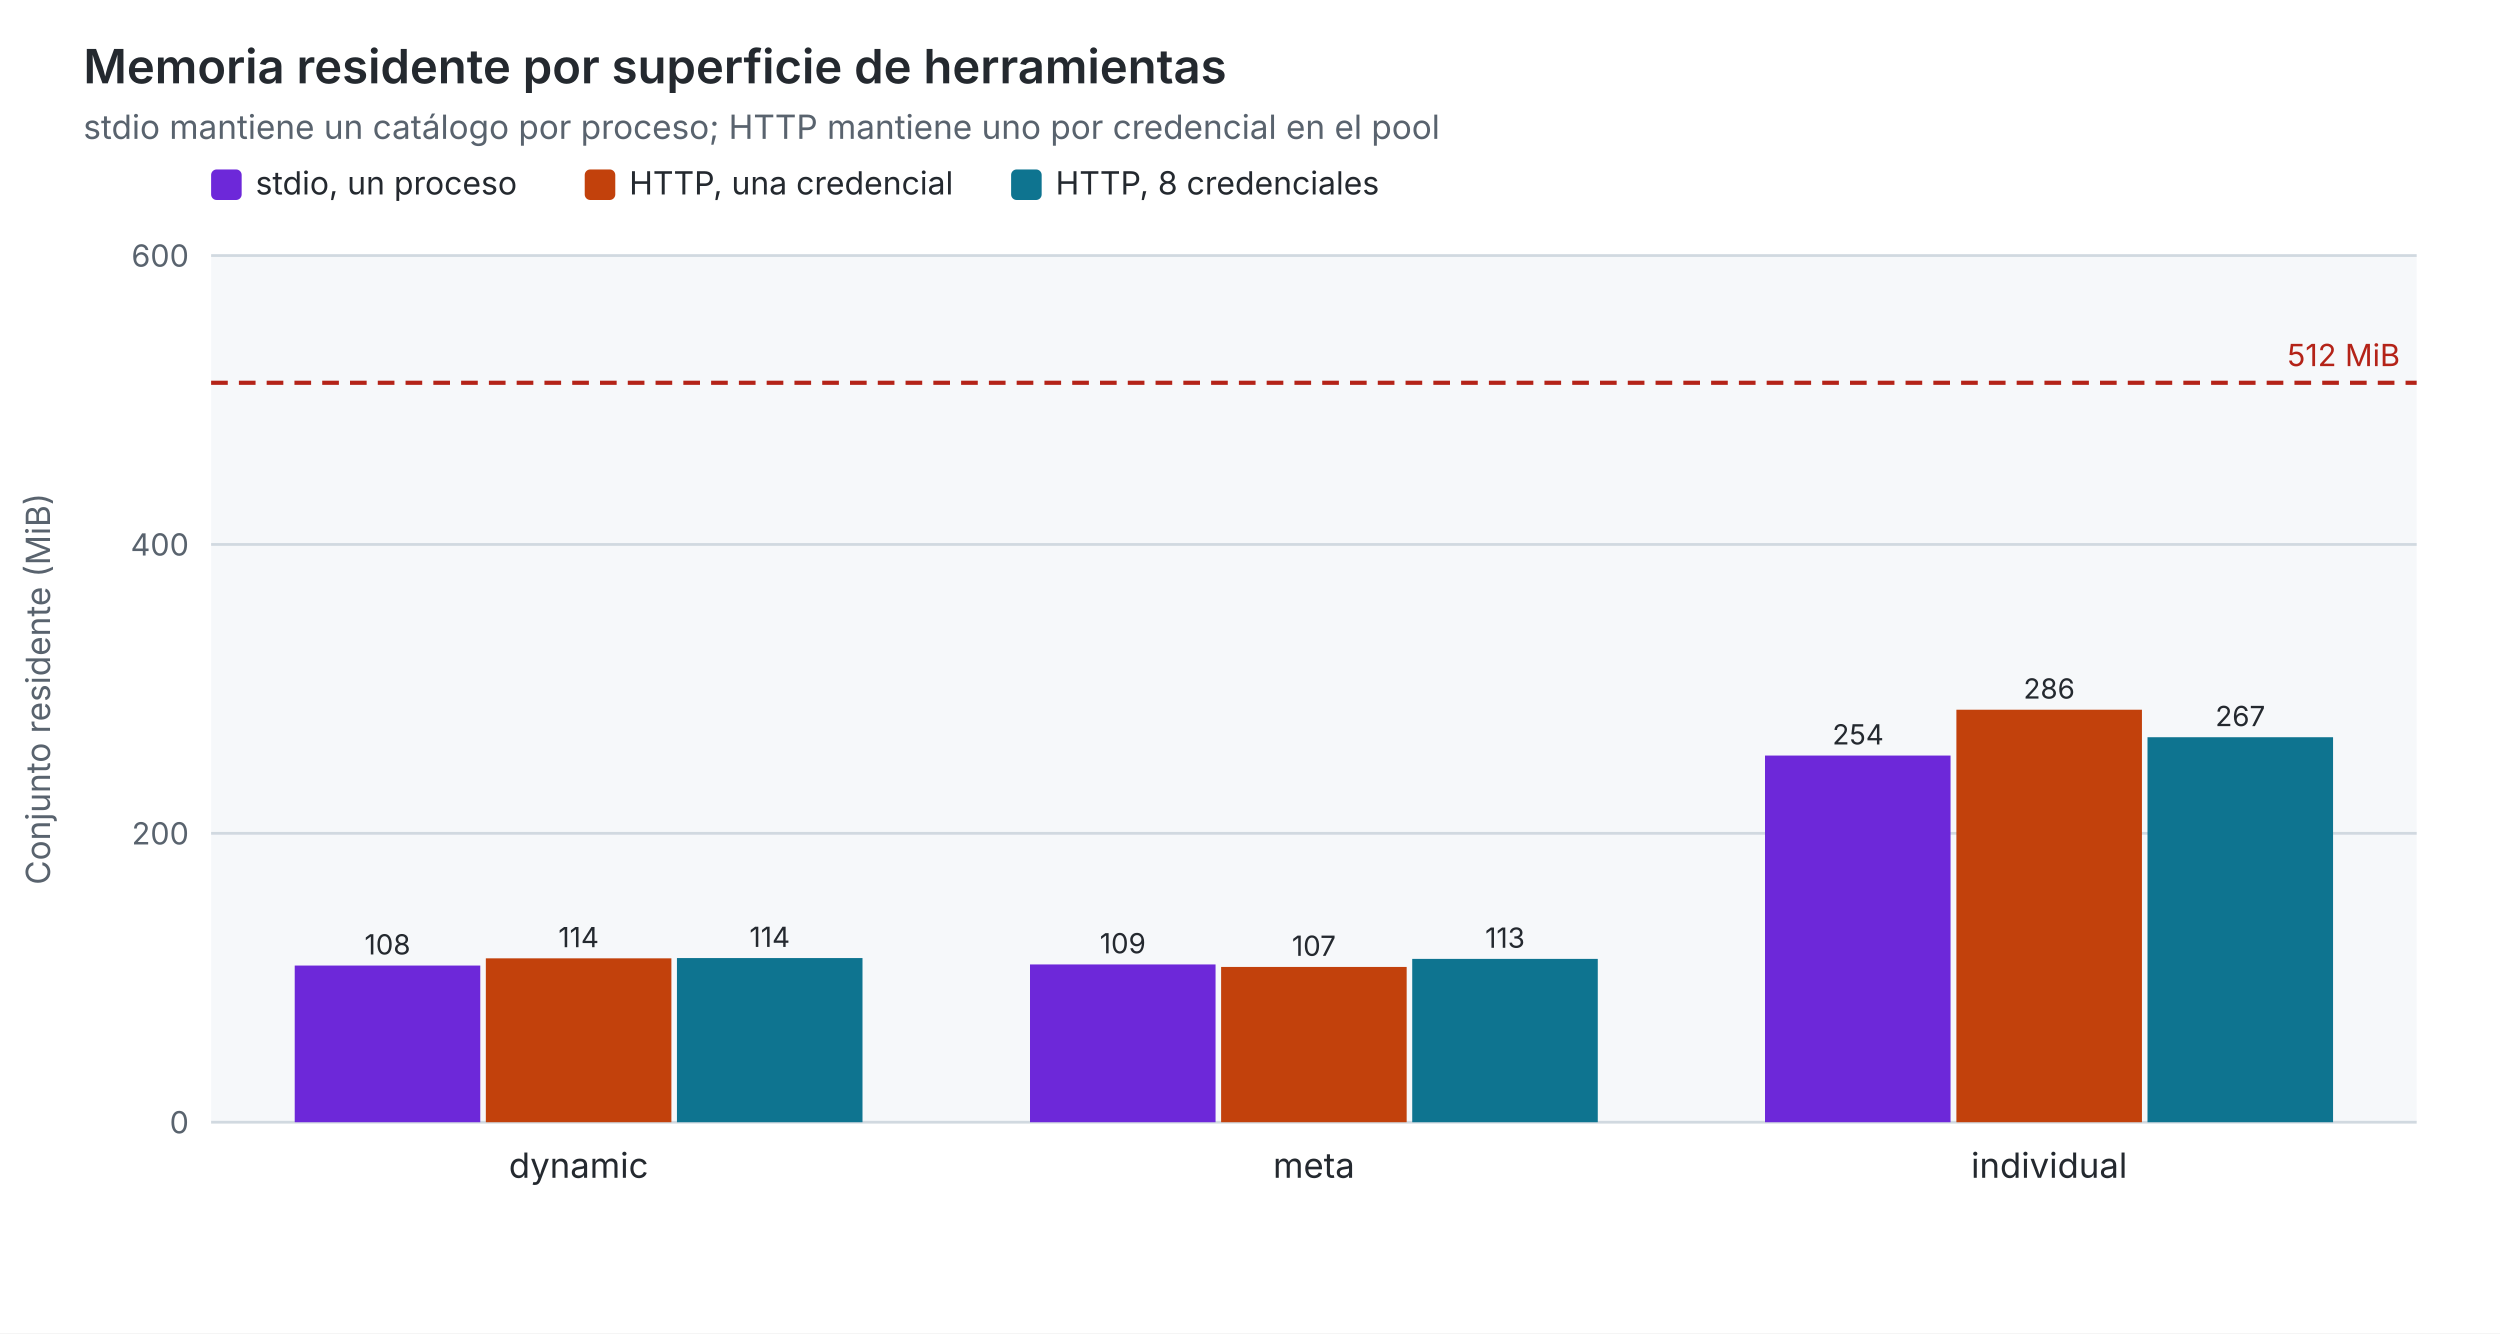
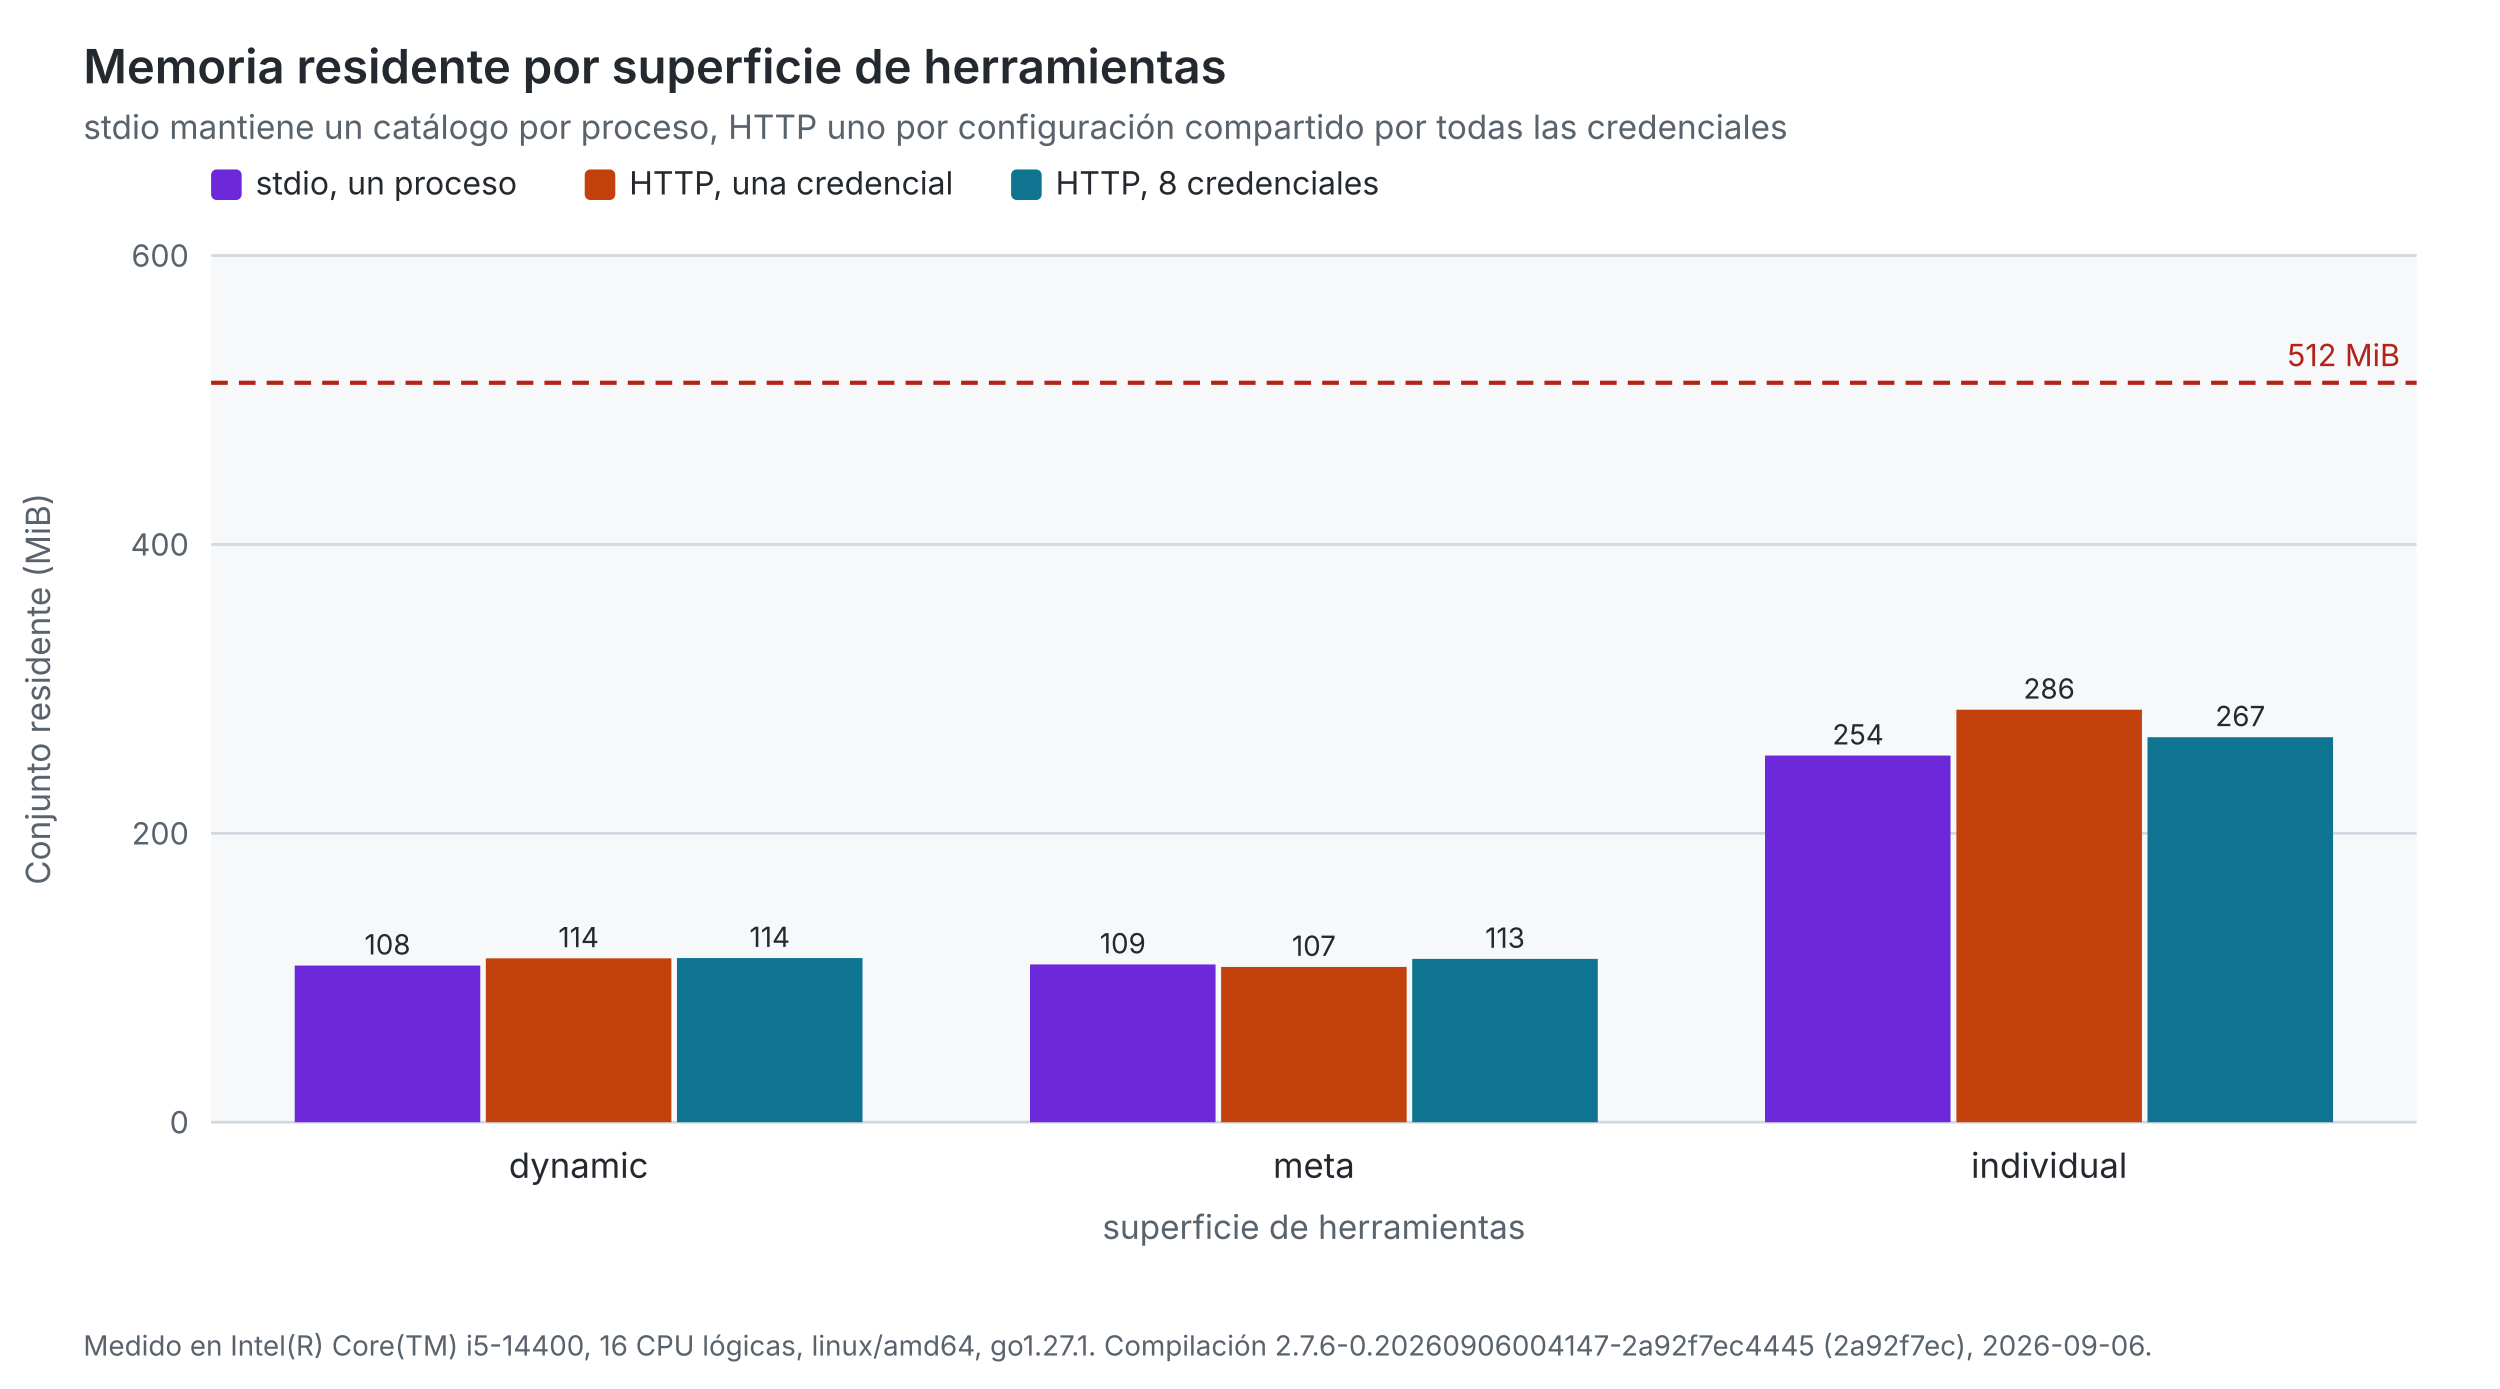
- <svg xmlns="http://www.w3.org/2000/svg" viewBox="0 0 900 480" width="900" height="480" role="img" aria-label="Memoria residente por superficie de herramientas. stdio mantiene un catálogo por proceso; HTTP mantiene uno por credencial en el pool">
-   <rect width="900" height="480" fill="#ffffff" />
+ <svg xmlns="http://www.w3.org/2000/svg" viewBox="0 0 900 500" width="900" height="500" role="img" aria-label="Memoria residente por superficie de herramientas. stdio mantiene un catálogo por proceso, HTTP uno por configuración compartido por todas las credenciales. Medido en Intel(R) Core(TM) i5-14400, 16 CPU lógicas, linux/amd64, go1.27.1. Compilación 2.7.6-0.20260906004147-2a92f7ec4445 (2a92f7ec), 2026-09-06.">
+   <rect width="900" height="500" fill="#ffffff" />
  <text x="30" y="30" font-family="ui-sans-serif,system-ui,-apple-system,Segoe UI,sans-serif" font-size="17" font-weight="600" fill="#24292f">Memoria residente por superficie de herramientas</text>
-   <text x="30" y="50" font-family="ui-sans-serif,system-ui,-apple-system,Segoe UI,sans-serif" font-size="12" fill="#59636e">stdio mantiene un catálogo por proceso; HTTP mantiene uno por credencial en el pool</text>
+   <text x="30" y="50" font-family="ui-sans-serif,system-ui,-apple-system,Segoe UI,sans-serif" font-size="12" fill="#59636e">stdio mantiene un catálogo por proceso, HTTP uno por configuración compartido por todas las credenciales</text>
  <rect x="76" y="92" width="794" height="312" fill="#f6f8fa" />
  <rect x="76.0" y="61.0" width="11" height="11" rx="2" fill="#6d28d9" />
  <text x="92.0" y="70.0" font-family="ui-sans-serif,system-ui,-apple-system,Segoe UI,sans-serif" font-size="11.5" fill="#24292f">stdio, un proceso</text>
  <rect x="210.5" y="61.0" width="11" height="11" rx="2" fill="#c2410c" />
  <text x="226.5" y="70.0" font-family="ui-sans-serif,system-ui,-apple-system,Segoe UI,sans-serif" font-size="11.5" fill="#24292f">HTTP, una credencial</text>
  <rect x="364.0" y="61.0" width="11" height="11" rx="2" fill="#0e7490" />
  <text x="380.0" y="70.0" font-family="ui-sans-serif,system-ui,-apple-system,Segoe UI,sans-serif" font-size="11.5" fill="#24292f">HTTP, 8 credenciales</text>
  <line x1="76" y1="404.0" x2="870" y2="404.0" stroke="#d1d9e0" stroke-width="1" />
  <text x="68" y="408.0" font-family="ui-sans-serif,system-ui,-apple-system,Segoe UI,sans-serif" font-size="11" text-anchor="end" fill="#59636e">0</text>
  <line x1="76" y1="300.0" x2="870" y2="300.0" stroke="#d1d9e0" stroke-width="1" />
  <text x="68" y="304.0" font-family="ui-sans-serif,system-ui,-apple-system,Segoe UI,sans-serif" font-size="11" text-anchor="end" fill="#59636e">200</text>
  <line x1="76" y1="196.0" x2="870" y2="196.0" stroke="#d1d9e0" stroke-width="1" />
  <text x="68" y="200.0" font-family="ui-sans-serif,system-ui,-apple-system,Segoe UI,sans-serif" font-size="11" text-anchor="end" fill="#59636e">400</text>
  <line x1="76" y1="92.0" x2="870" y2="92.0" stroke="#d1d9e0" stroke-width="1" />
  <text x="68" y="96.0" font-family="ui-sans-serif,system-ui,-apple-system,Segoe UI,sans-serif" font-size="11" text-anchor="end" fill="#59636e">600</text>
  <text x="18" y="248.0" font-family="ui-sans-serif,system-ui,-apple-system,Segoe UI,sans-serif" font-size="12" fill="#59636e" text-anchor="middle" transform="rotate(-90 18 248.0)">Conjunto residente (MiB)</text>
+   <text x="473.0" y="446" font-family="ui-sans-serif,system-ui,-apple-system,Segoe UI,sans-serif" font-size="12" text-anchor="middle" fill="#59636e">superficie de herramientas</text>
+   <text x="30" y="488" font-family="ui-sans-serif,system-ui,-apple-system,Segoe UI,sans-serif" font-size="10" fill="#59636e">Medido en Intel(R) Core(TM) i5-14400, 16 CPU lógicas, linux/amd64, go1.27.1. Compilación 2.7.6-0.20260906004147-2a92f7ec4445 (2a92f7ec), 2026-09-06.</text>
  <rect x="106.1" y="347.6" width="66.8" height="56.4" fill="#6d28d9" />
  <text x="139.5" y="343.6" font-family="ui-sans-serif,system-ui,-apple-system,Segoe UI,sans-serif" font-size="10" text-anchor="middle" fill="#24292f">108</text>
  <rect x="174.9" y="345.0" width="66.8" height="59.0" fill="#c2410c" />
  <text x="208.3" y="341.0" font-family="ui-sans-serif,system-ui,-apple-system,Segoe UI,sans-serif" font-size="10" text-anchor="middle" fill="#24292f">114</text>
  <rect x="243.7" y="344.9" width="66.8" height="59.1" fill="#0e7490" />
  <text x="277.1" y="340.9" font-family="ui-sans-serif,system-ui,-apple-system,Segoe UI,sans-serif" font-size="10" text-anchor="middle" fill="#24292f">114</text>
  <text x="208.3" y="424" font-family="ui-sans-serif,system-ui,-apple-system,Segoe UI,sans-serif" font-size="12.5" text-anchor="middle" fill="#24292f">dynamic</text>
  <rect x="370.8" y="347.2" width="66.8" height="56.8" fill="#6d28d9" />
  <text x="404.2" y="343.2" font-family="ui-sans-serif,system-ui,-apple-system,Segoe UI,sans-serif" font-size="10" text-anchor="middle" fill="#24292f">109</text>
  <rect x="439.6" y="348.1" width="66.8" height="55.9" fill="#c2410c" />
  <text x="473.0" y="344.1" font-family="ui-sans-serif,system-ui,-apple-system,Segoe UI,sans-serif" font-size="10" text-anchor="middle" fill="#24292f">107</text>
  <rect x="508.4" y="345.2" width="66.8" height="58.8" fill="#0e7490" />
  <text x="541.8" y="341.2" font-family="ui-sans-serif,system-ui,-apple-system,Segoe UI,sans-serif" font-size="10" text-anchor="middle" fill="#24292f">113</text>
  <text x="473.0" y="424" font-family="ui-sans-serif,system-ui,-apple-system,Segoe UI,sans-serif" font-size="12.5" text-anchor="middle" fill="#24292f">meta</text>
  <rect x="635.4" y="272.0" width="66.8" height="132.0" fill="#6d28d9" />
  <text x="668.9" y="268.0" font-family="ui-sans-serif,system-ui,-apple-system,Segoe UI,sans-serif" font-size="10" text-anchor="middle" fill="#24292f">254</text>
  <rect x="704.3" y="255.5" width="66.8" height="148.5" fill="#c2410c" />
  <text x="737.7" y="251.5" font-family="ui-sans-serif,system-ui,-apple-system,Segoe UI,sans-serif" font-size="10" text-anchor="middle" fill="#24292f">286</text>
  <rect x="773.1" y="265.4" width="66.8" height="138.6" fill="#0e7490" />
  <text x="806.5" y="261.4" font-family="ui-sans-serif,system-ui,-apple-system,Segoe UI,sans-serif" font-size="10" text-anchor="middle" fill="#24292f">267</text>
  <text x="737.7" y="424" font-family="ui-sans-serif,system-ui,-apple-system,Segoe UI,sans-serif" font-size="12.5" text-anchor="middle" fill="#24292f">individual</text>
  <line x1="76" y1="137.8" x2="870" y2="137.8" stroke="#b42318" stroke-width="1.5" stroke-dasharray="6 4" />
  <text x="864" y="131.8" font-family="ui-sans-serif,system-ui,-apple-system,Segoe UI,sans-serif" font-size="11" text-anchor="end" fill="#b42318">512 MiB</text>
</svg>
